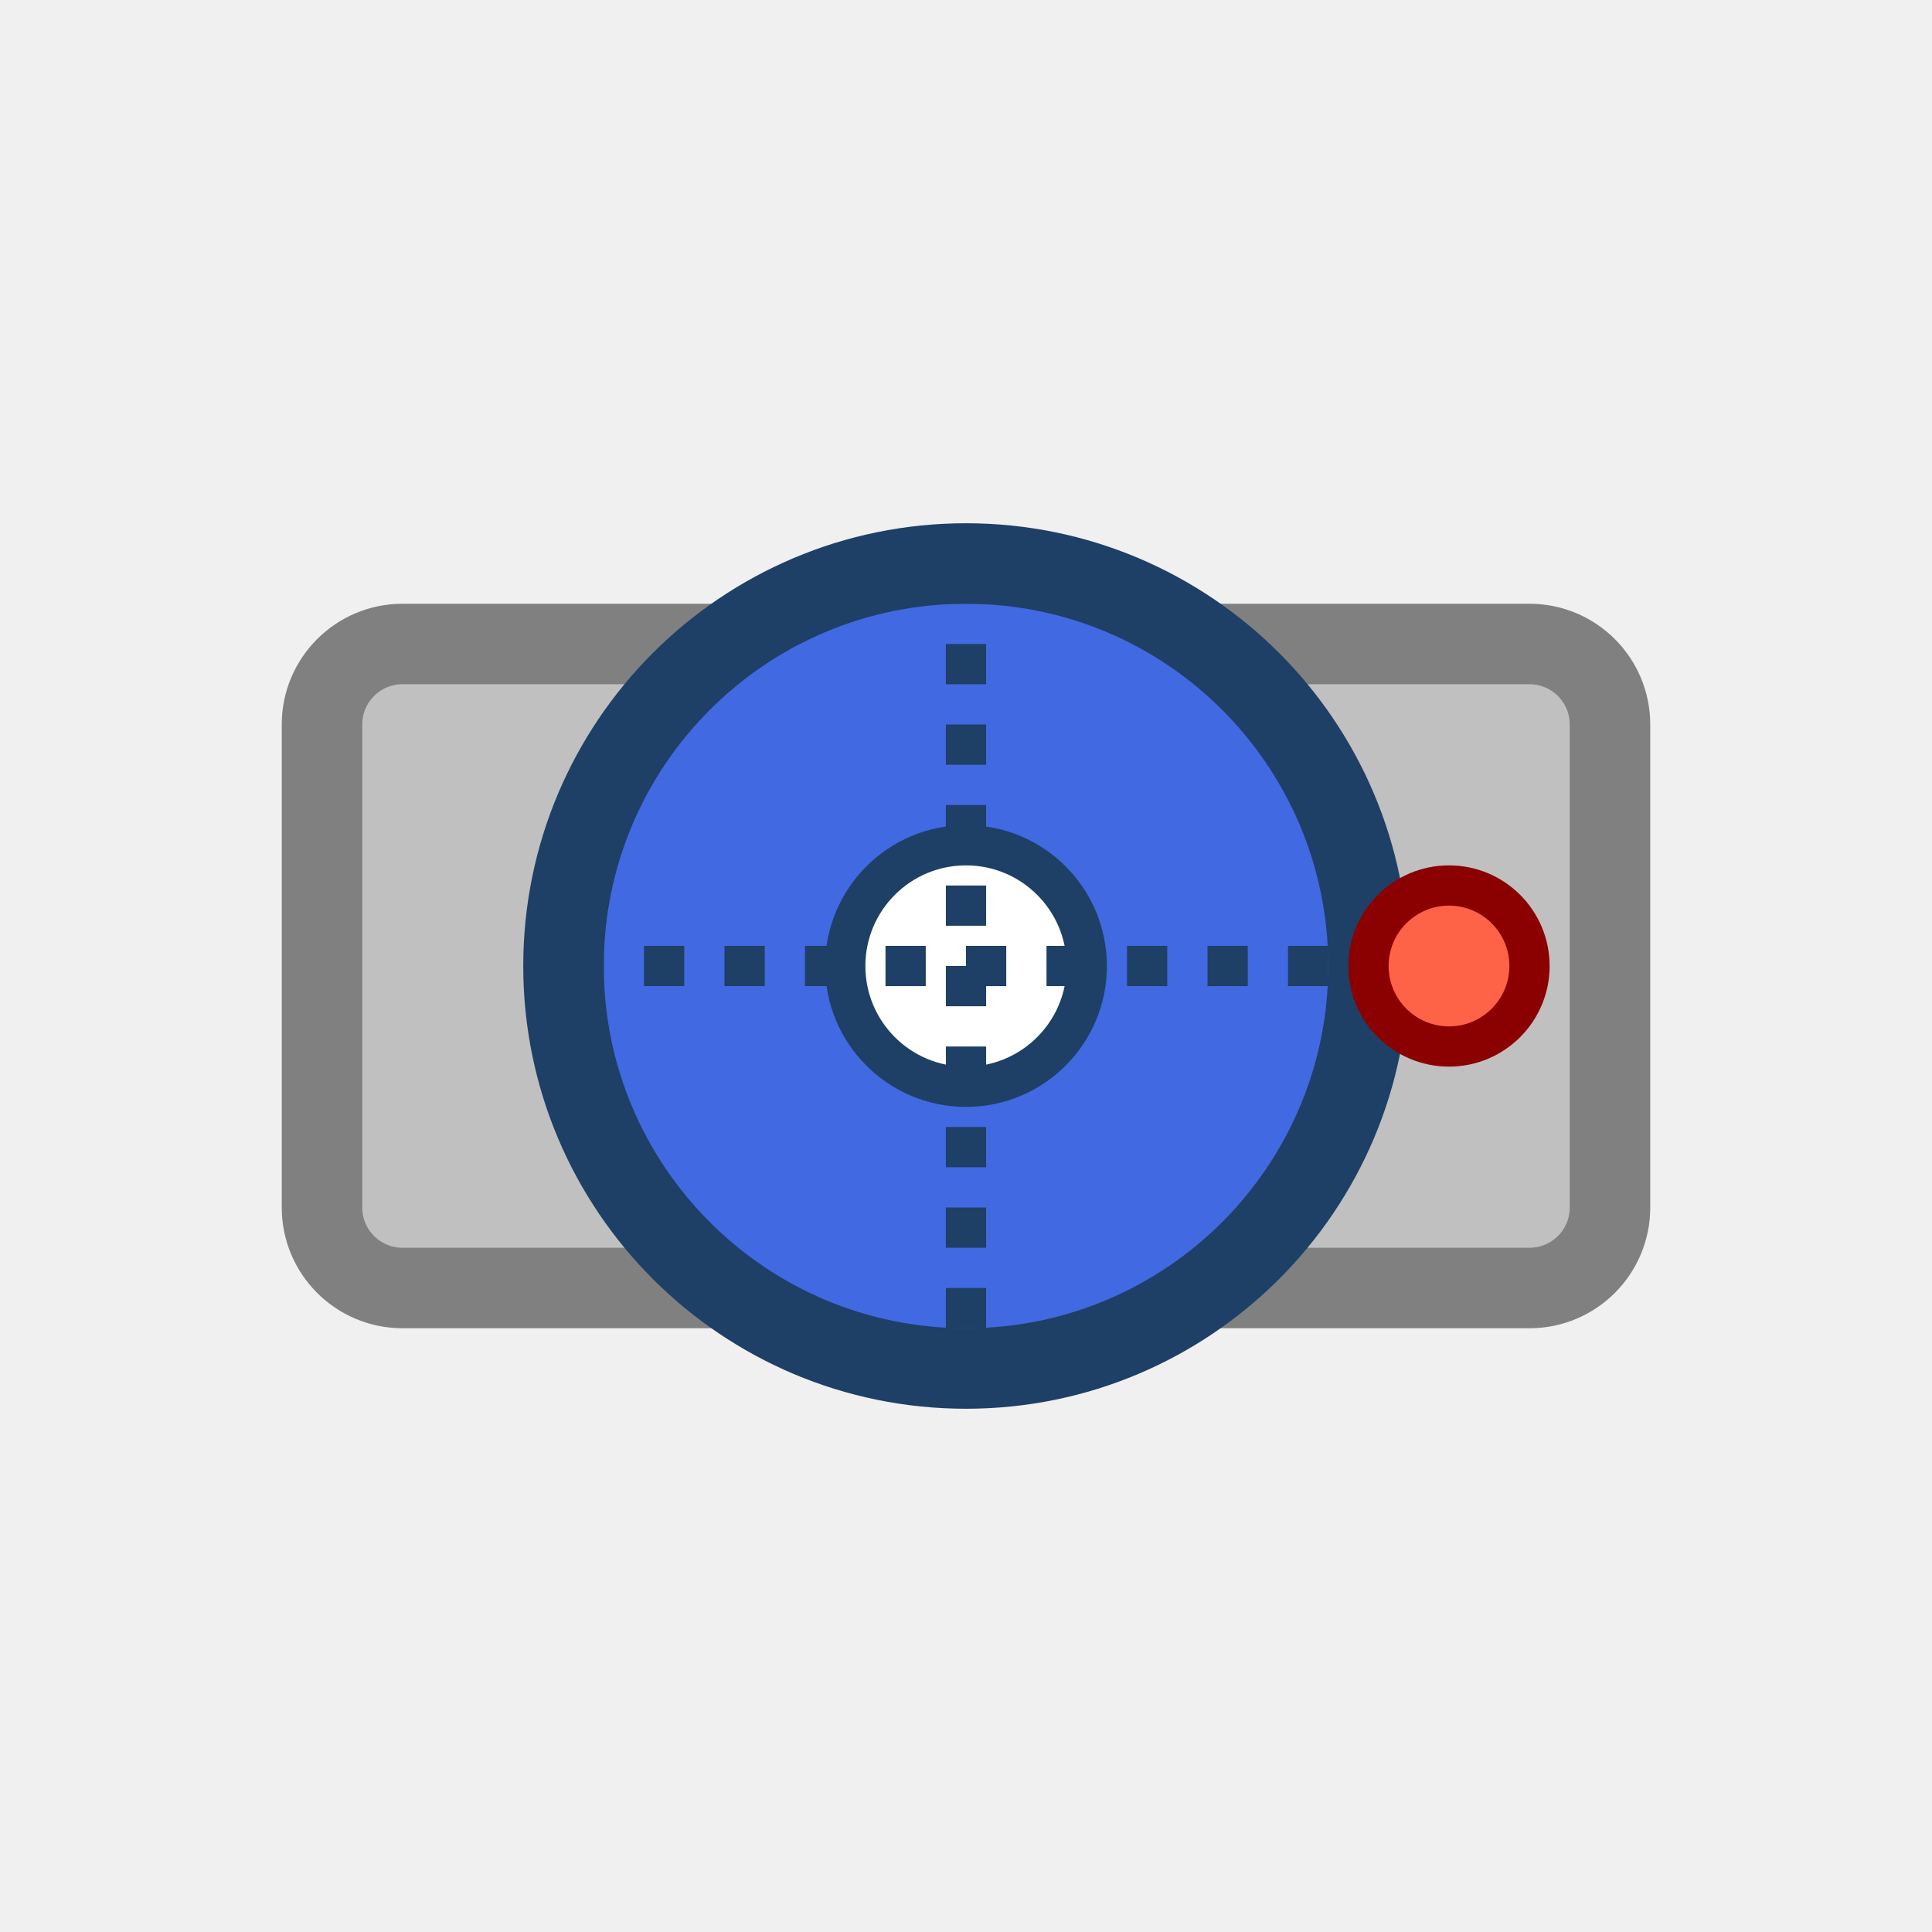
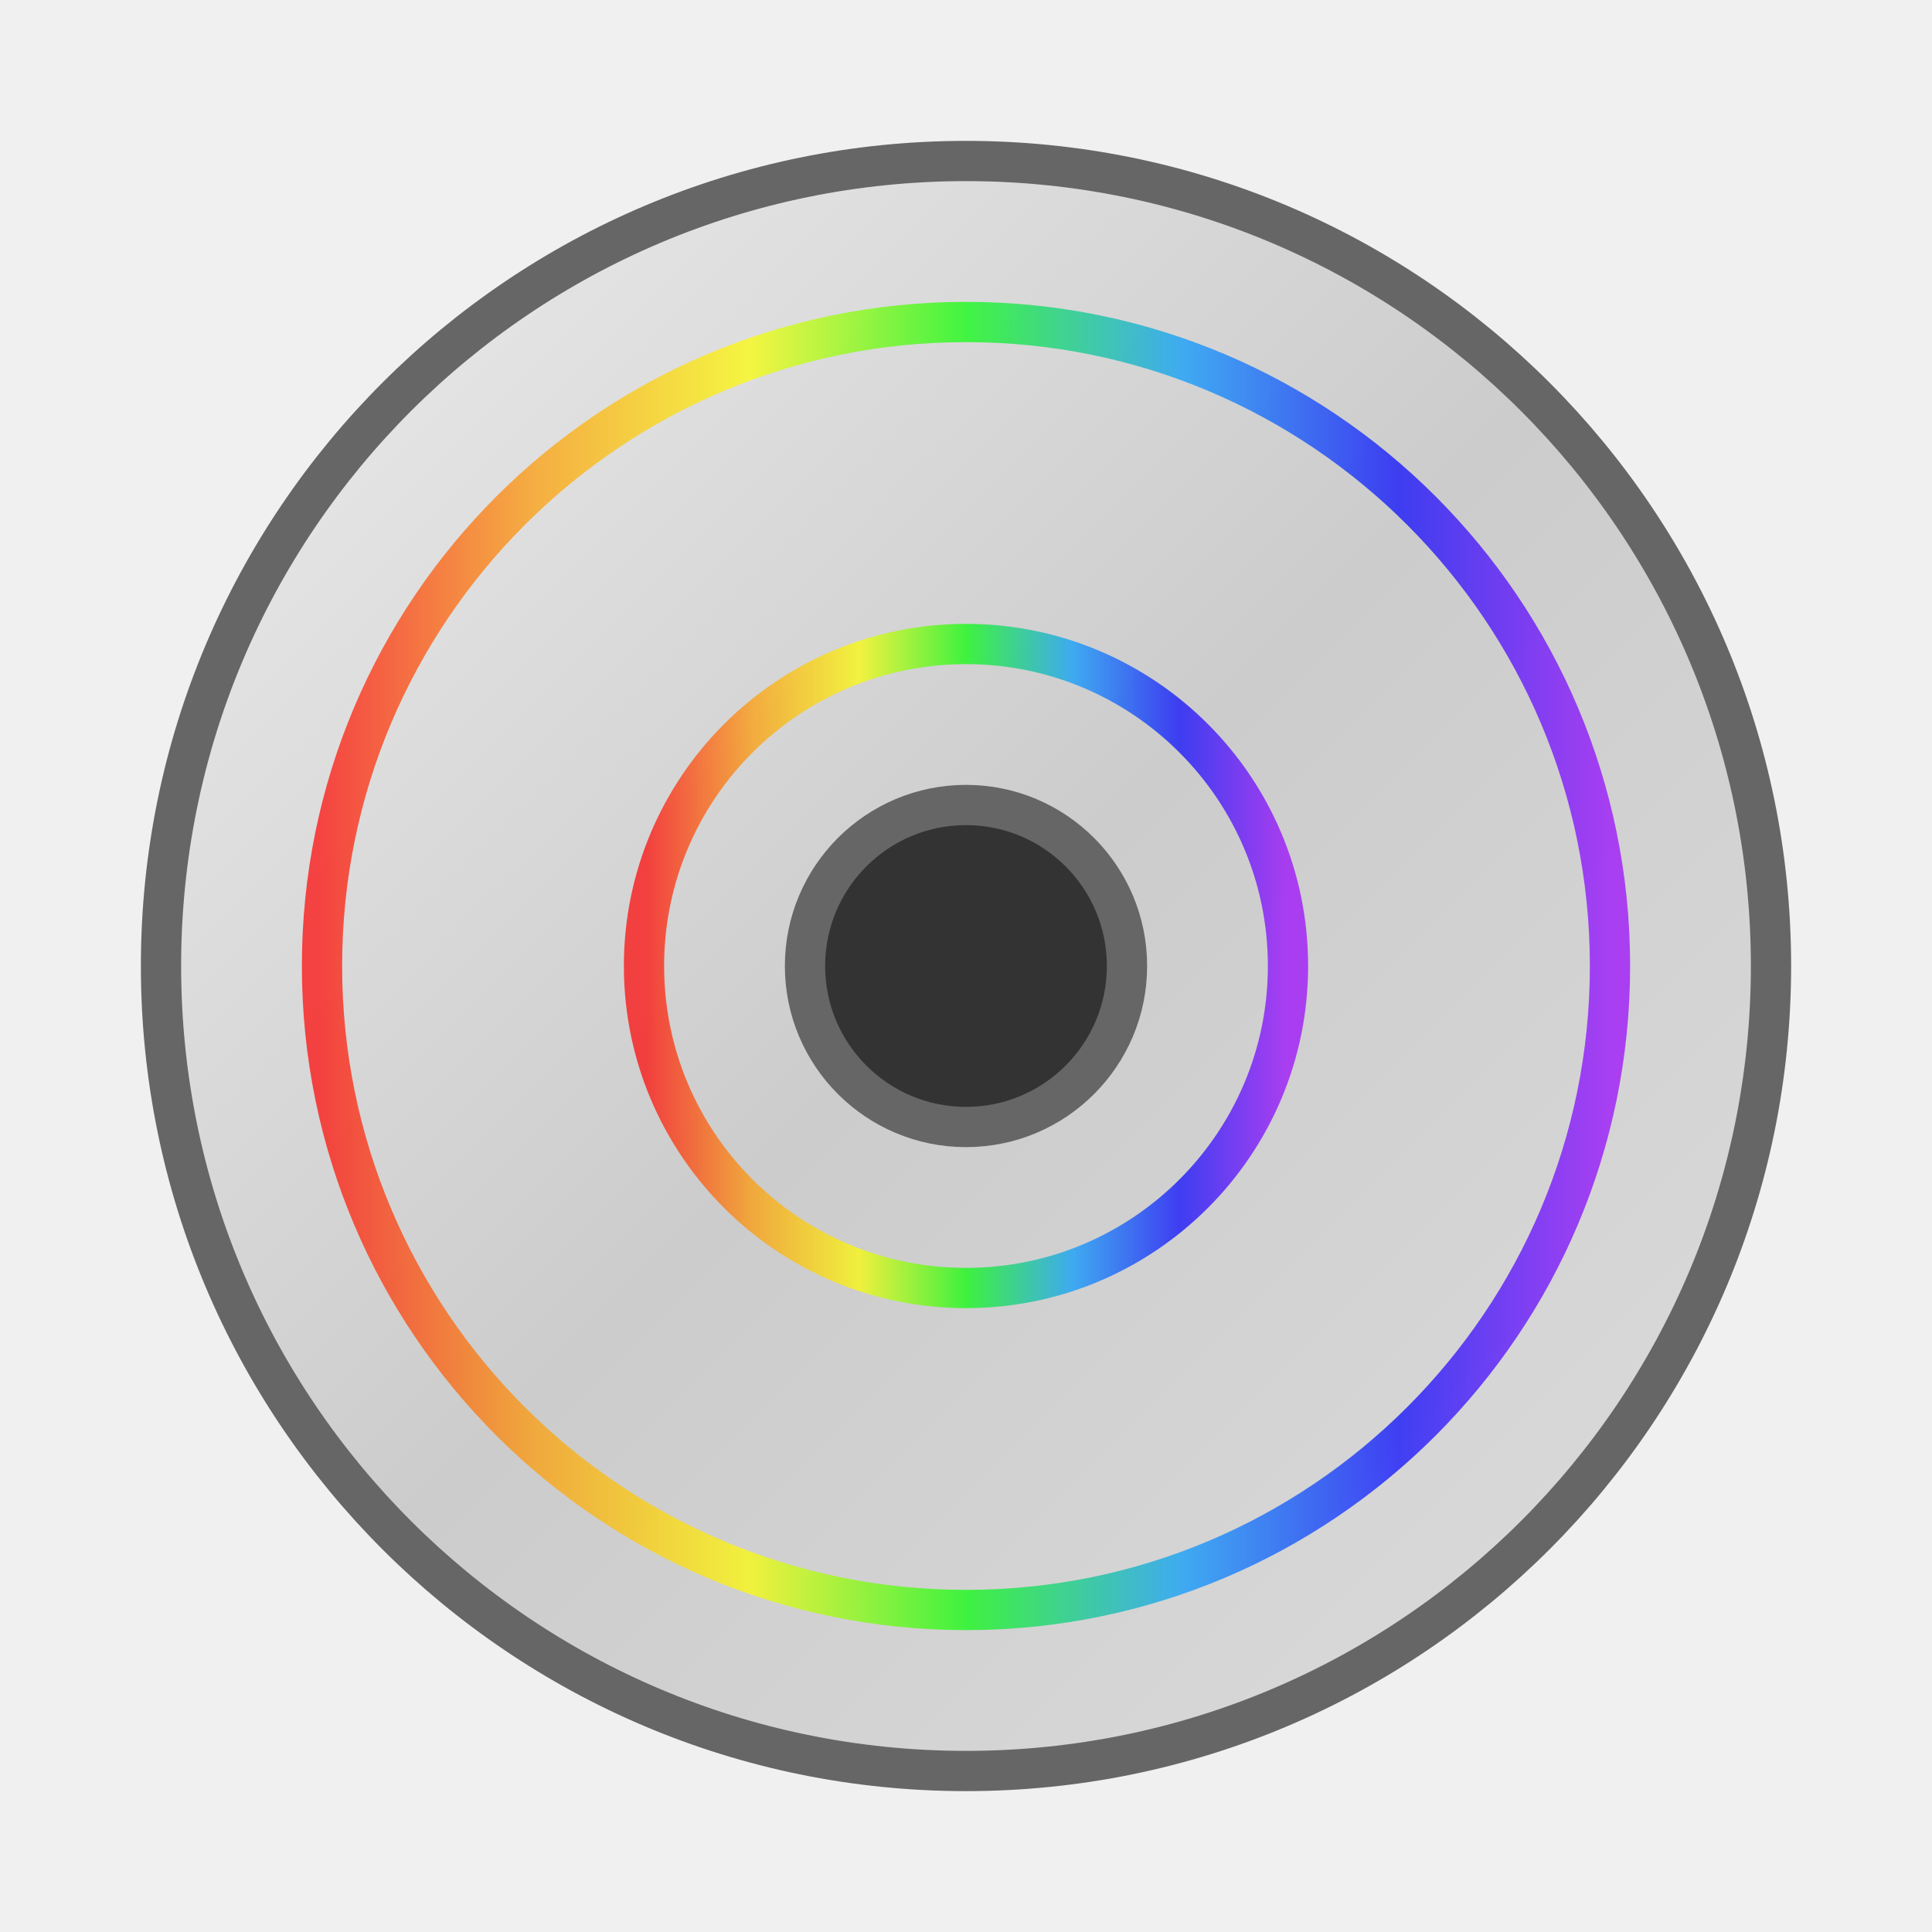
- <svg xmlns="http://www.w3.org/2000/svg" viewBox="0 0 24 24" width="24" height="24">
-   <rect x="4" y="8" width="16" height="8" rx="1" ry="1" fill="#C0C0C0" stroke="#808080" stroke-width="1" />
-   <circle cx="12" cy="12" r="5" fill="#4169E1" stroke="#1E3F66" stroke-width="1" />
-   <circle cx="12" cy="12" r="1.5" fill="#FFFFFF" stroke="#1E3F66" stroke-width="0.5" />
-   <path d="M12 7 L12 17" stroke="#1E3F66" stroke-width="0.5" stroke-dasharray="0.5,0.5" />
-   <path d="M7 12 L17 12" stroke="#1E3F66" stroke-width="0.5" stroke-dasharray="0.5,0.5" />
-   <circle cx="18" cy="12" r="1" fill="#FF6347" stroke="#8B0000" stroke-width="0.5" />
+ <svg xmlns="http://www.w3.org/2000/svg" width="24" height="24" viewBox="0 0 24 24">
+   <circle cx="12" cy="12" r="10" fill="url(#silver-gradient)" stroke="#666666" stroke-width="0.5" />
+   <circle cx="12" cy="12" r="8" fill="none" stroke="url(#rainbow-gradient)" stroke-width="0.5" opacity="0.7" />
+   <circle cx="12" cy="12" r="4" fill="none" stroke="url(#rainbow-gradient)" stroke-width="0.5" opacity="0.7" />
+   <circle cx="12" cy="12" r="2" fill="#333333" stroke="#666666" stroke-width="0.5" />
+   <defs>
+     <linearGradient id="silver-gradient" x1="0%" y1="0%" x2="100%" y2="100%">
+       <stop offset="0%" stop-color="#EEEEEE" />
+       <stop offset="50%" stop-color="#CCCCCC" />
+       <stop offset="100%" stop-color="#DDDDDD" />
+     </linearGradient>
+     <linearGradient id="rainbow-gradient" x1="0%" y1="0%" x2="100%" y2="0%">
+       <stop offset="0%" stop-color="#FF0000" />
+       <stop offset="16.67%" stop-color="#FF9900" />
+       <stop offset="33.33%" stop-color="#FFFF00" />
+       <stop offset="50%" stop-color="#00FF00" />
+       <stop offset="66.67%" stop-color="#0099FF" />
+       <stop offset="83.33%" stop-color="#0000FF" />
+       <stop offset="100%" stop-color="#9900FF" />
+     </linearGradient>
+   </defs>
</svg>
